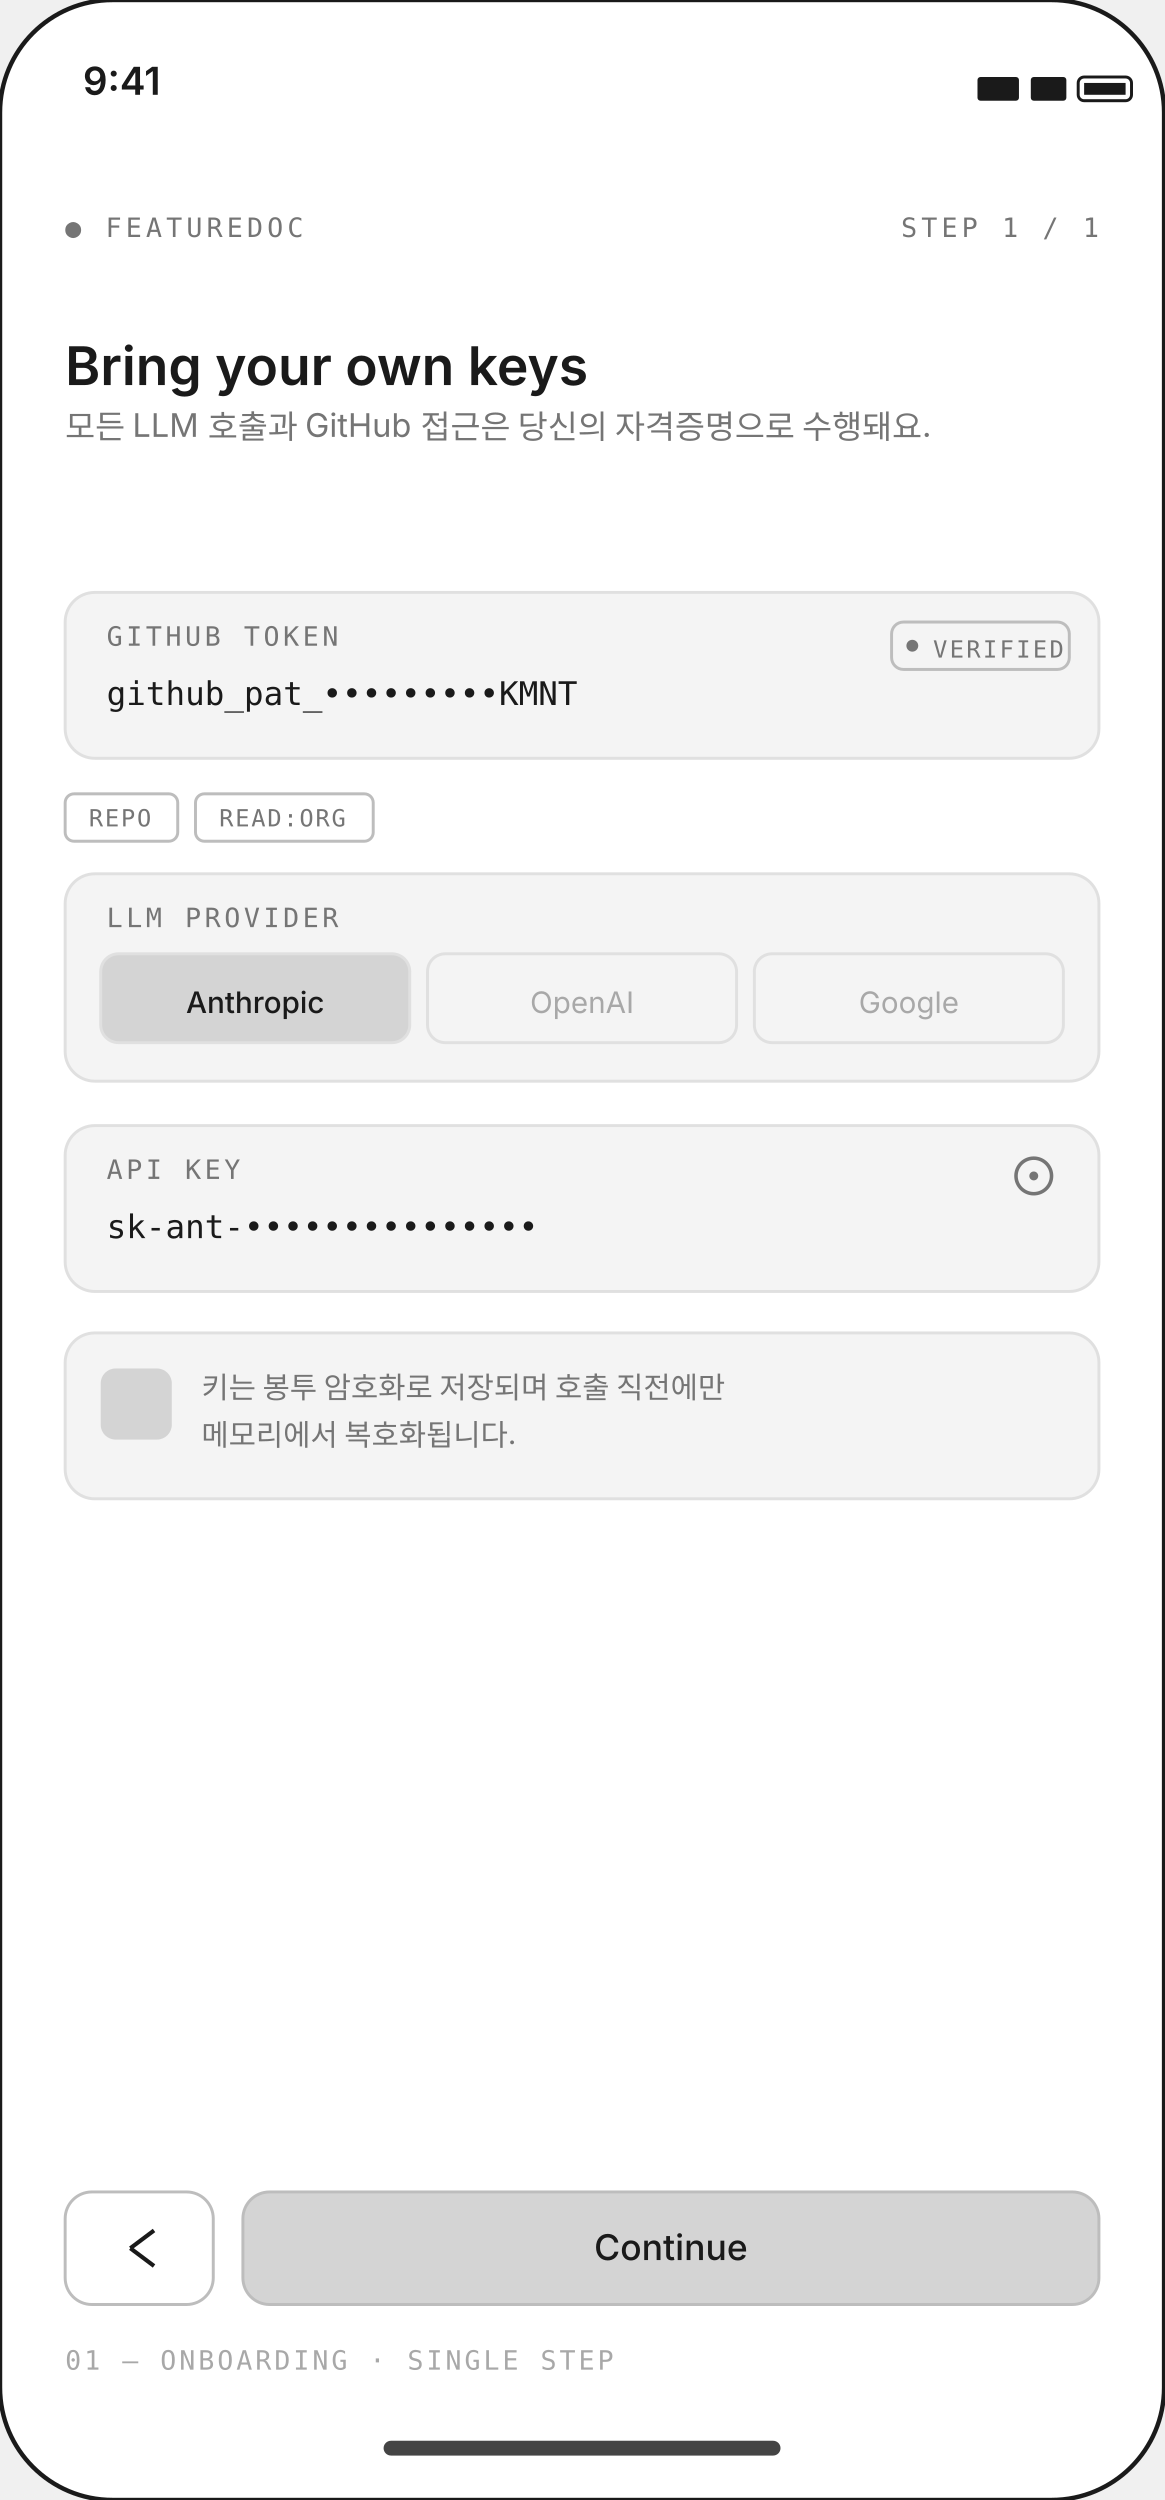
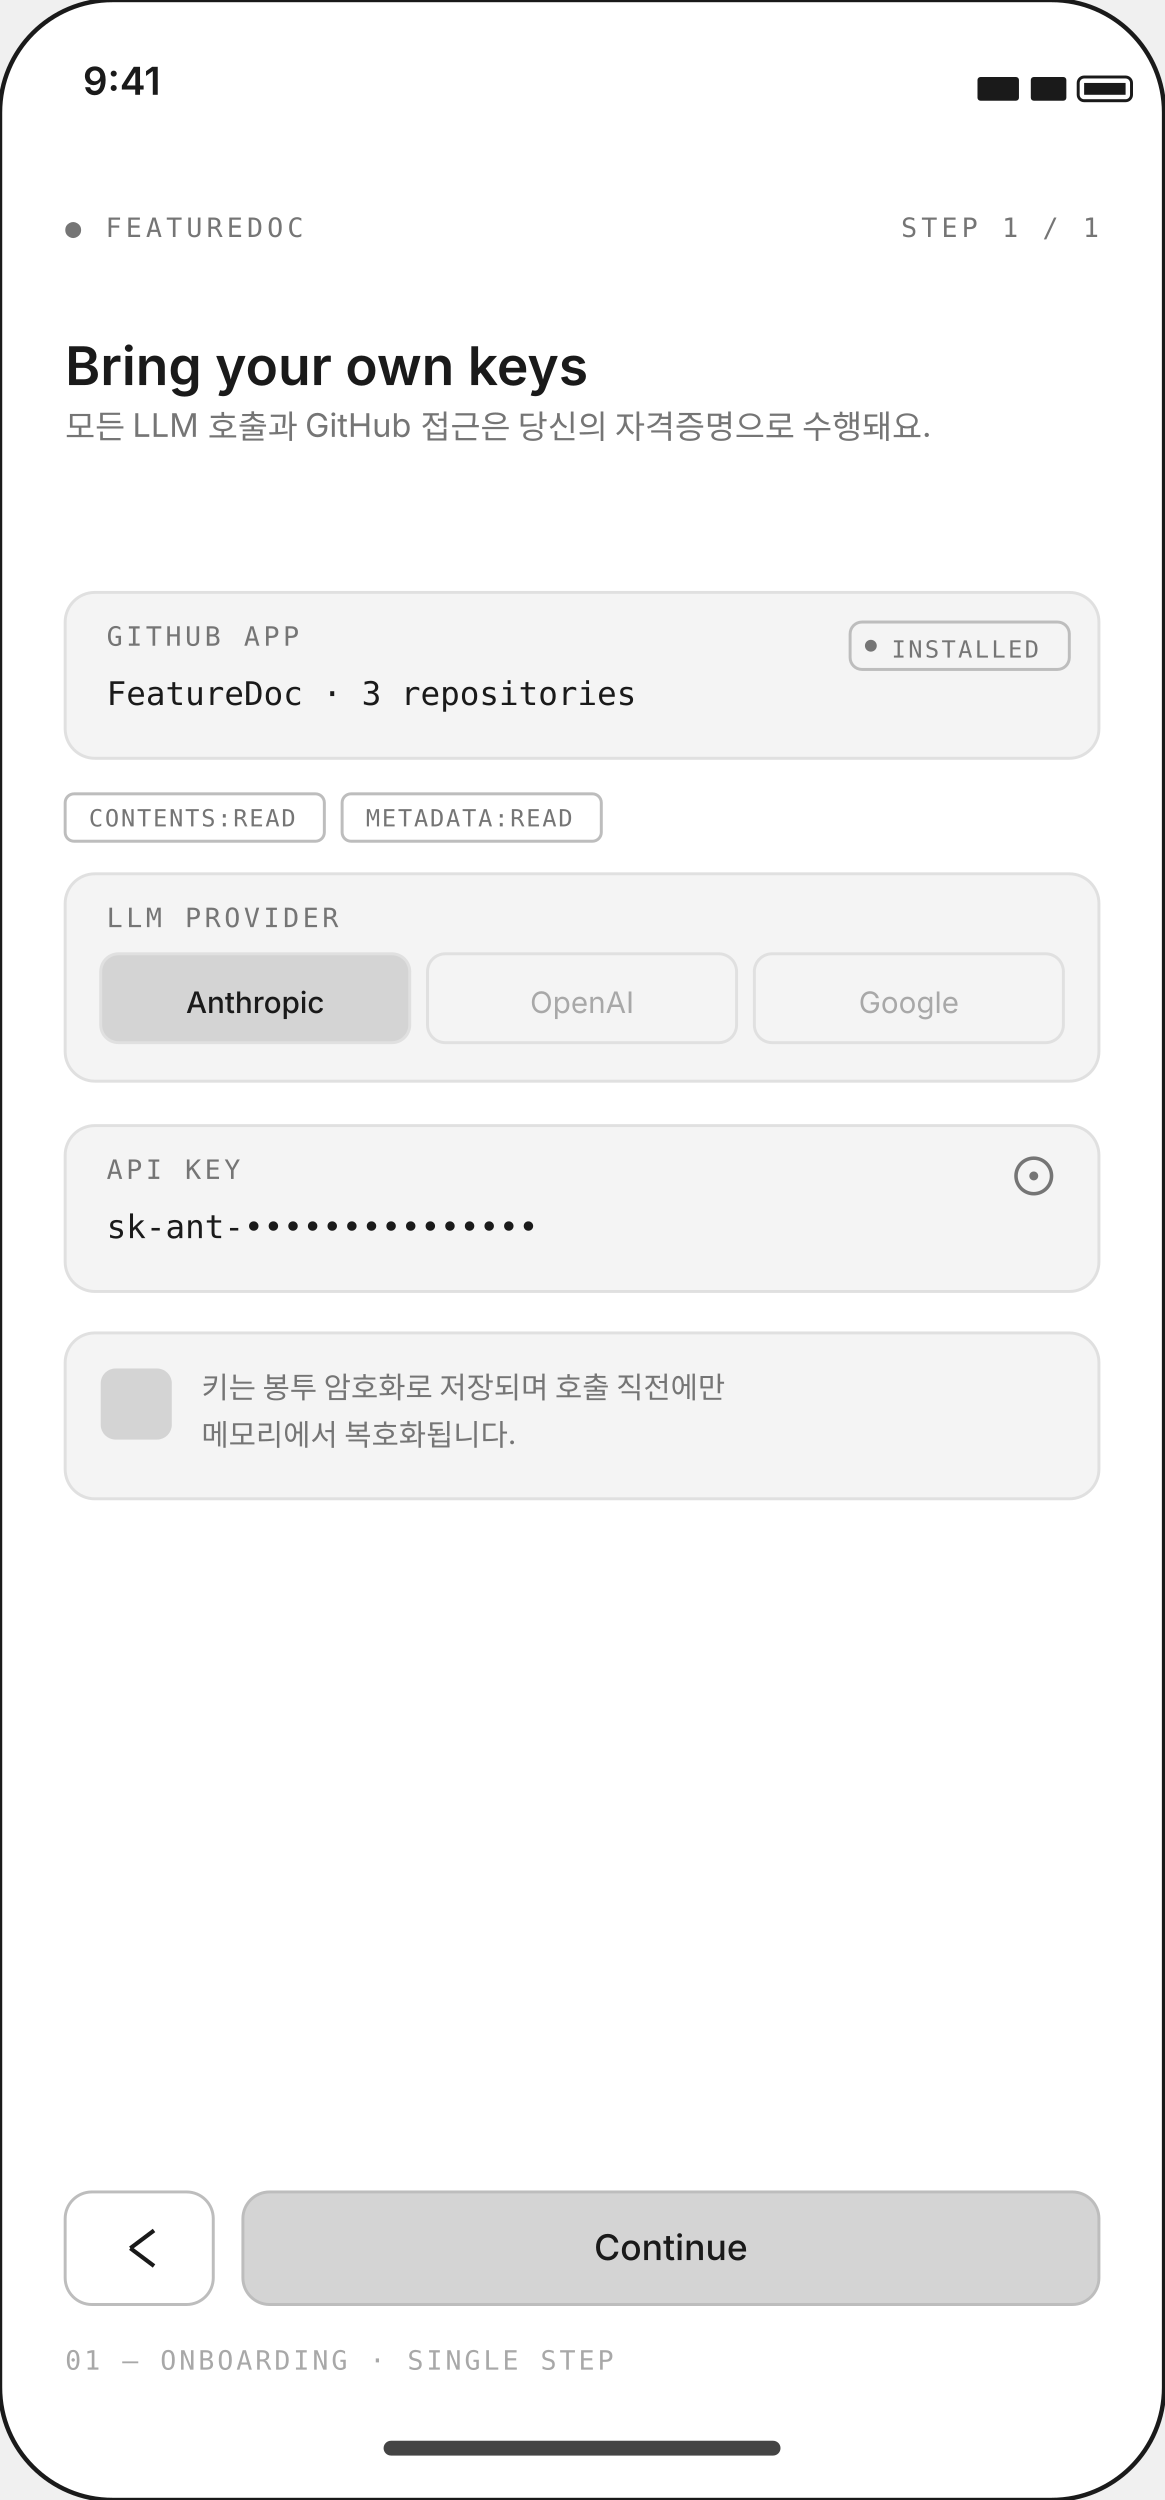
<svg xmlns="http://www.w3.org/2000/svg" viewBox="0 0 393 844" width="393" height="844">
  <rect x="0" y="0" width="393" height="844" rx="38" fill="#fff" stroke="#1a1a1a" stroke-width="1.5" />
  <text x="28" y="32" font-size="13" font-family="ui-sans-serif, system-ui, -apple-system, 'Segoe UI', sans-serif" fill="#1a1a1a" font-weight="600" text-anchor="start">9:41</text>
  <rect x="330" y="26" width="14" height="8" rx="1" fill="#1a1a1a" stroke="none" stroke-width="1" />
  <rect x="348" y="26" width="12" height="8" rx="1" fill="#1a1a1a" stroke="none" stroke-width="1" />
  <rect x="364" y="26" width="18" height="8" rx="2" fill="none" stroke="#1a1a1a" stroke-width="1" />
  <rect x="366" y="28" width="14" height="4" rx="0" fill="#1a1a1a" stroke="none" stroke-width="1" />
  <rect x="129.5" y="824" width="134" height="5" rx="2.5" fill="#444" stroke="none" stroke-width="1" />
  <text x="22" y="80" font-size="9" font-family="ui-monospace, 'JetBrains Mono', 'SF Mono', Menlo, monospace" fill="#757575" font-weight="400" text-anchor="start" letter-spacing="1.4">● FEATUREDOC</text>
  <text x="371" y="80" font-size="9" font-family="ui-monospace, 'JetBrains Mono', 'SF Mono', Menlo, monospace" fill="#757575" font-weight="400" text-anchor="end" letter-spacing="1.4">STEP 1 / 1</text>
  <text x="22" y="130" font-size="18" font-family="ui-sans-serif, system-ui, -apple-system, 'Segoe UI', sans-serif" fill="#1a1a1a" font-weight="600" text-anchor="start">Bring your own keys</text>
  <text x="22" y="148" font-size="11" font-family="ui-sans-serif, system-ui, -apple-system, 'Segoe UI', sans-serif" fill="#757575" font-weight="400" text-anchor="start">모든 LLM 호출과 GitHub 접근은 당신의 자격증명으로 수행돼요.</text>
  <rect x="22" y="200" width="349" height="56" rx="10" fill="#f4f4f4" stroke="#e0e0e0" stroke-width="1" />
-   <text x="36" y="218" font-size="9" font-family="ui-monospace, 'JetBrains Mono', 'SF Mono', Menlo, monospace" fill="#757575" font-weight="400" text-anchor="start" letter-spacing="1.2">GITHUB TOKEN</text>
-   <text x="36" y="238" font-size="11" font-family="ui-monospace, 'JetBrains Mono', 'SF Mono', Menlo, monospace" fill="#1a1a1a" font-weight="400" text-anchor="start">github_pat_•••••••••KMNT</text>
-   <rect x="301" y="210" width="60" height="16" rx="4" fill="none" stroke="#bdbdbd" stroke-width="1" />
-   <circle cx="308" cy="218" r="2" fill="#757575" stroke="none" stroke-width="1" />
-   <text x="315" y="222" font-size="8" font-family="ui-monospace, 'JetBrains Mono', 'SF Mono', Menlo, monospace" fill="#757575" font-weight="400" text-anchor="start" letter-spacing="0.8">VERIFIED</text>
-   <rect x="22" y="268" width="38" height="16" rx="3" fill="none" stroke="#bdbdbd" stroke-width="1" />
-   <text x="30" y="279" font-size="8" font-family="ui-monospace, 'JetBrains Mono', 'SF Mono', Menlo, monospace" fill="#757575" font-weight="400" text-anchor="start" letter-spacing="0.6">REPO</text>
-   <rect x="66" y="268" width="60" height="16" rx="3" fill="none" stroke="#bdbdbd" stroke-width="1" />
-   <text x="74" y="279" font-size="8" font-family="ui-monospace, 'JetBrains Mono', 'SF Mono', Menlo, monospace" fill="#757575" font-weight="400" text-anchor="start" letter-spacing="0.6">READ:ORG</text>
+   <text x="36" y="218" font-size="9" font-family="ui-monospace, 'JetBrains Mono', 'SF Mono', Menlo, monospace" fill="#757575" font-weight="400" text-anchor="start" letter-spacing="1.2">GITHUB APP</text>
+   <text x="36" y="238" font-size="11" font-family="ui-monospace, 'JetBrains Mono', 'SF Mono', Menlo, monospace" fill="#1a1a1a" font-weight="400" text-anchor="start">FeatureDoc · 3 repositories</text>
+   <rect x="287" y="210" width="74" height="16" rx="4" fill="none" stroke="#bdbdbd" stroke-width="1" />
+   <circle cx="294" cy="218" r="2" fill="#757575" stroke="none" stroke-width="1" />
+   <text x="301" y="222" font-size="8" font-family="ui-monospace, 'JetBrains Mono', 'SF Mono', Menlo, monospace" fill="#757575" font-weight="400" text-anchor="start" letter-spacing="0.8">INSTALLED</text>
+   <rect x="22" y="268" width="87.5" height="16" rx="3" fill="none" stroke="#bdbdbd" stroke-width="1" />
+   <text x="30" y="279" font-size="8" font-family="ui-monospace, 'JetBrains Mono', 'SF Mono', Menlo, monospace" fill="#757575" font-weight="400" text-anchor="start" letter-spacing="0.6">CONTENTS:READ</text>
+   <rect x="115.5" y="268" width="87.5" height="16" rx="3" fill="none" stroke="#bdbdbd" stroke-width="1" />
+   <text x="123.5" y="279" font-size="8" font-family="ui-monospace, 'JetBrains Mono', 'SF Mono', Menlo, monospace" fill="#757575" font-weight="400" text-anchor="start" letter-spacing="0.6">METADATA:READ</text>
  <rect x="22" y="295" width="349" height="70" rx="10" fill="#f4f4f4" stroke="#e0e0e0" stroke-width="1" />
  <text x="36" y="313" font-size="9" font-family="ui-monospace, 'JetBrains Mono', 'SF Mono', Menlo, monospace" fill="#757575" font-weight="400" text-anchor="start" letter-spacing="1.2">LLM PROVIDER</text>
  <rect x="34" y="322" width="104.333" height="30" rx="6" fill="#d4d4d4" stroke="#e0e0e0" stroke-width="1" />
  <text x="86.167" y="342" font-size="10" font-family="ui-sans-serif, system-ui, -apple-system, 'Segoe UI', sans-serif" fill="#1a1a1a" font-weight="500" text-anchor="middle">Anthropic</text>
  <rect x="144.333" y="322" width="104.333" height="30" rx="6" fill="none" stroke="#e0e0e0" stroke-width="1" />
  <text x="196.5" y="342" font-size="10" font-family="ui-sans-serif, system-ui, -apple-system, 'Segoe UI', sans-serif" fill="#a8a8a8" font-weight="400" text-anchor="middle">OpenAI</text>
  <rect x="254.667" y="322" width="104.333" height="30" rx="6" fill="none" stroke="#e0e0e0" stroke-width="1" />
  <text x="306.833" y="342" font-size="10" font-family="ui-sans-serif, system-ui, -apple-system, 'Segoe UI', sans-serif" fill="#a8a8a8" font-weight="400" text-anchor="middle">Google</text>
  <rect x="22" y="380" width="349" height="56" rx="10" fill="#f4f4f4" stroke="#e0e0e0" stroke-width="1" />
  <text x="36" y="398" font-size="9" font-family="ui-monospace, 'JetBrains Mono', 'SF Mono', Menlo, monospace" fill="#757575" font-weight="400" text-anchor="start" letter-spacing="1.2">API KEY</text>
  <text x="36" y="418" font-size="11" font-family="ui-monospace, 'JetBrains Mono', 'SF Mono', Menlo, monospace" fill="#1a1a1a" font-weight="400" text-anchor="start">sk-ant-•••••••••••••••</text>
  <circle cx="349" cy="397" r="6" fill="none" stroke="#757575" stroke-width="1.2" />
  <circle cx="349" cy="397" r="1.5" fill="#757575" stroke="none" stroke-width="1" />
  <rect x="22" y="450" width="349" height="56" rx="10" fill="#f4f4f4" stroke="#e0e0e0" stroke-width="1" />
  <rect x="34" y="462" width="24" height="24" rx="5" fill="#d4d4d4" stroke="none" stroke-width="1" />
  <text x="68" y="472" font-size="10" font-family="ui-sans-serif, system-ui, -apple-system, 'Segoe UI', sans-serif" fill="#757575" font-weight="400" text-anchor="start">키는 봉투 암호화로 저장되며 호출 직전에만</text>
  <text x="68" y="488" font-size="10" font-family="ui-sans-serif, system-ui, -apple-system, 'Segoe UI', sans-serif" fill="#757575" font-weight="400" text-anchor="start">메모리에서 복호화됩니다.</text>
  <rect x="22" y="740" width="50" height="38" rx="9" fill="none" stroke="#bdbdbd" stroke-width="1" />
  <line x1="52" y1="753" x2="44" y2="759" stroke="#1a1a1a" stroke-width="1.4" />
  <line x1="44" y1="759" x2="52" y2="765" stroke="#1a1a1a" stroke-width="1.4" />
  <rect x="82" y="740" width="289" height="38" rx="9" fill="#d4d4d4" stroke="#bdbdbd" stroke-width="1" />
  <text x="226.5" y="763" font-size="12" font-family="ui-sans-serif, system-ui, -apple-system, 'Segoe UI', sans-serif" fill="#1a1a1a" font-weight="500" text-anchor="middle">Continue</text>
  <text x="22" y="800" font-size="9" font-family="ui-monospace, 'JetBrains Mono', 'SF Mono', Menlo, monospace" fill="#a8a8a8" font-weight="400" text-anchor="start" letter-spacing="1">01 — ONBOARDING · SINGLE STEP</text>
</svg>
